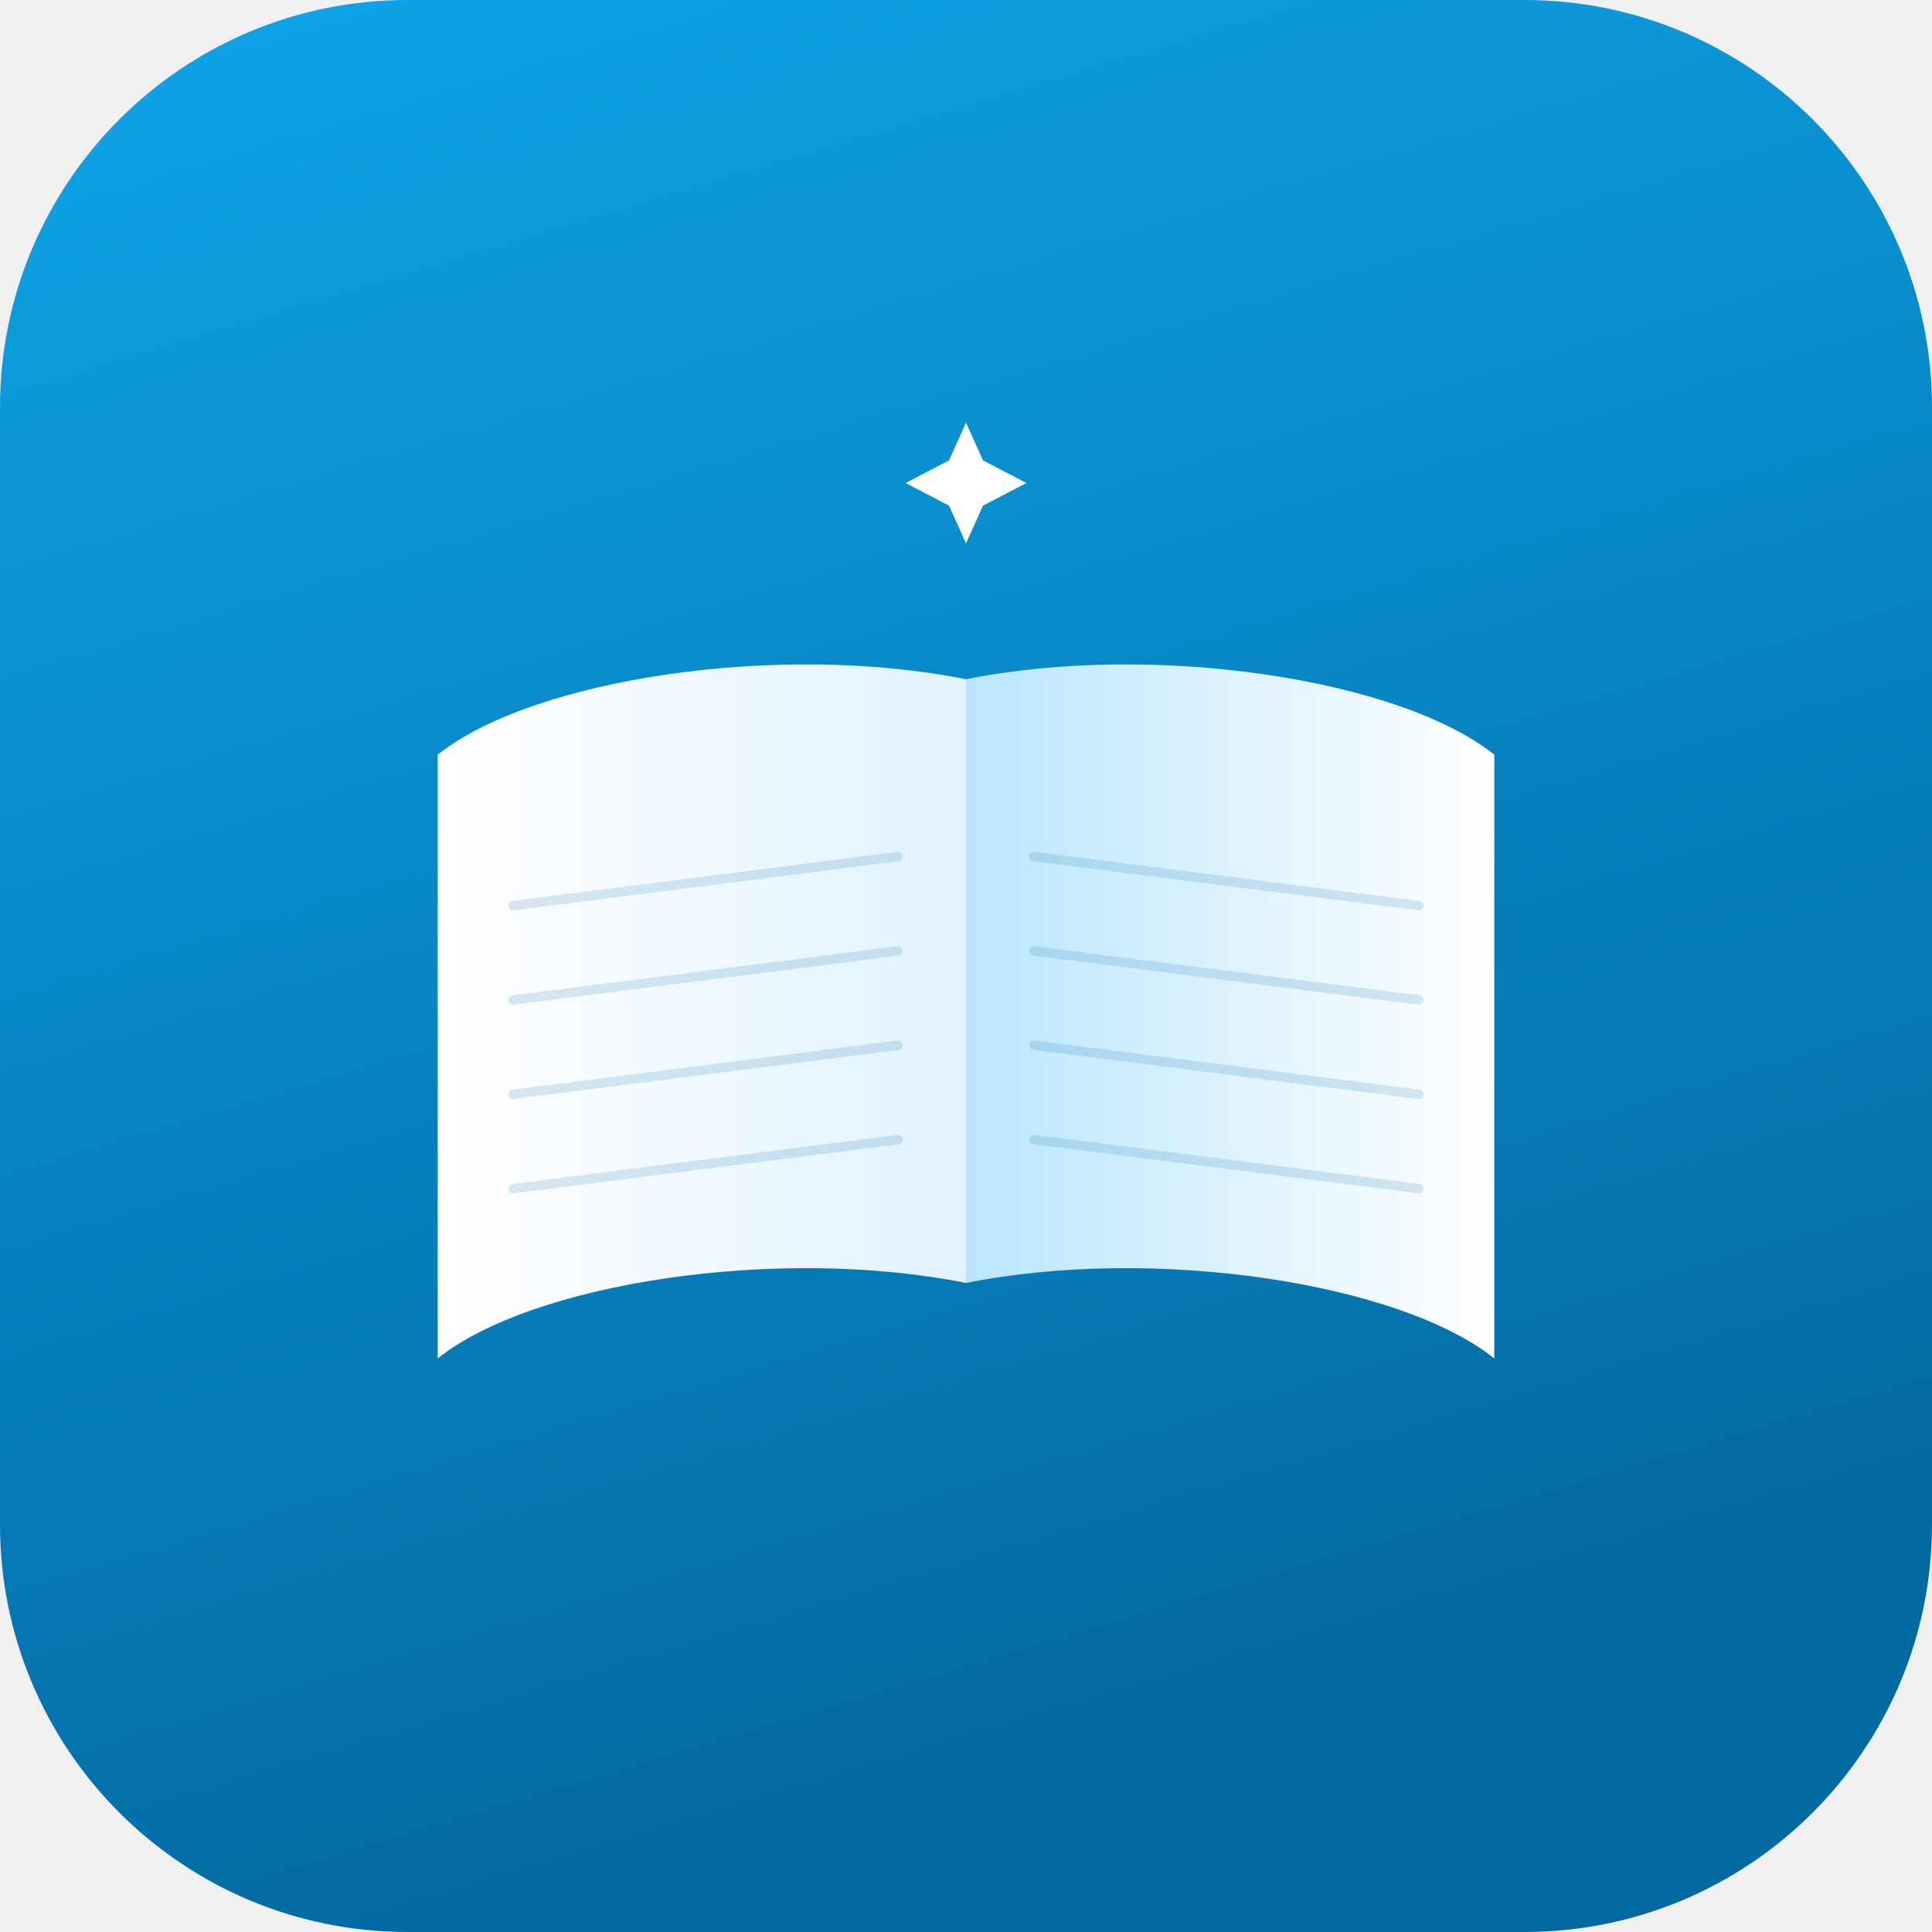
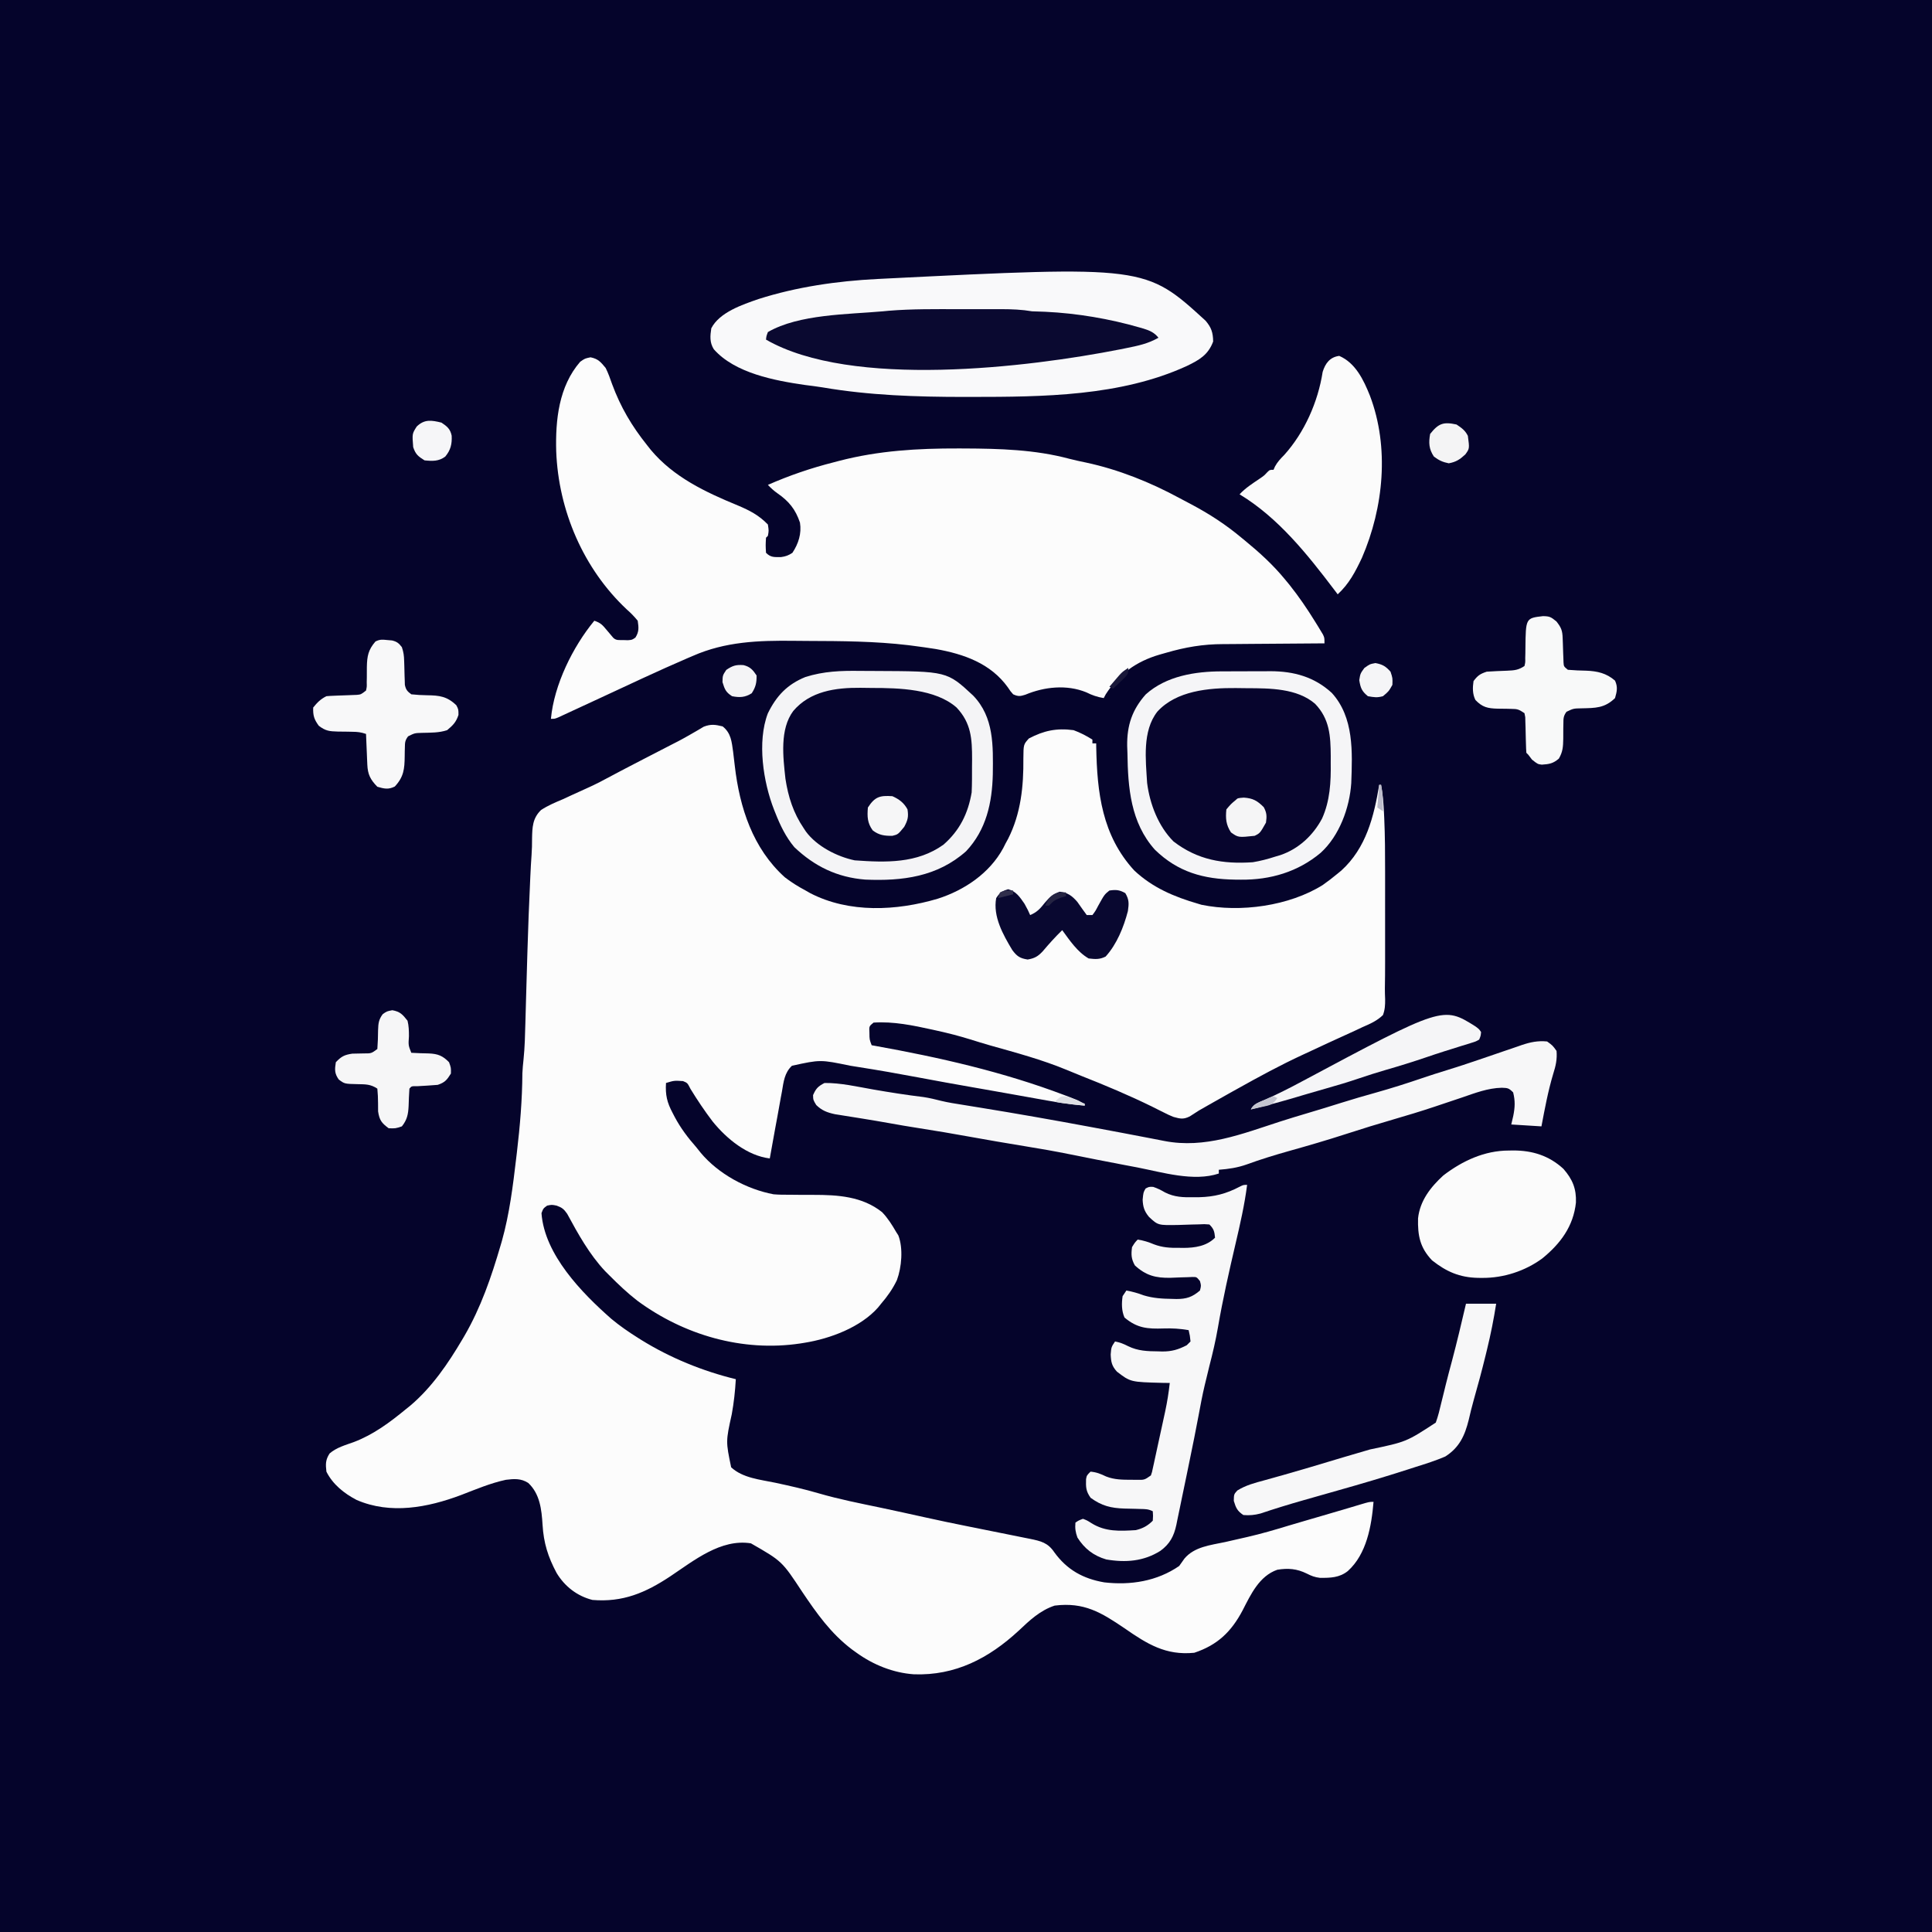
- <svg xmlns="http://www.w3.org/2000/svg" viewBox="0 0 512 512" width="512" height="512">
-   <defs>
-     <linearGradient id="bg" x1="0" y1="0" x2="0.3" y2="1">
-       <stop offset="0%" stop-color="#0EA5E9" />
-       <stop offset="100%" stop-color="#0369A1" />
-     </linearGradient>
-     <linearGradient id="pageL" x1="0" y1="0" x2="1" y2="0">
-       <stop offset="0%" stop-color="#FFFFFF" />
-       <stop offset="100%" stop-color="#E0F2FE" />
-     </linearGradient>
-     <linearGradient id="pageR" x1="1" y1="0" x2="0" y2="0">
-       <stop offset="0%" stop-color="#FFFFFF" />
-       <stop offset="100%" stop-color="#BAE6FD" />
-     </linearGradient>
-   </defs>
-   <rect width="512" height="512" rx="108" fill="url(#bg)" />
-   <g transform="translate(256, 275)">
-     <path d="M0,-95 C-50,-105 -115,-95 -140,-75 L-140,85 C-115,65 -50,55 0,65 Z" fill="url(#pageL)" />
-     <path d="M0,-95 C50,-105 115,-95 140,-75 L140,85 C115,65 50,55 0,65 Z" fill="url(#pageR)" />
-     <g stroke="#0369A1" stroke-opacity="0.15" stroke-width="2.5" stroke-linecap="round">
-       <line x1="-120" y1="-35" x2="-18" y2="-48" />
-       <line x1="-120" y1="-10" x2="-18" y2="-23" />
-       <line x1="-120" y1="15" x2="-18" y2="2" />
-       <line x1="-120" y1="40" x2="-18" y2="27" />
-       <line x1="120" y1="-35" x2="18" y2="-48" />
-       <line x1="120" y1="-10" x2="18" y2="-23" />
-       <line x1="120" y1="15" x2="18" y2="2" />
-       <line x1="120" y1="40" x2="18" y2="27" />
-     </g>
-   </g>
-   <g transform="translate(256, 128)" fill="white">
-     <path d="M0,-16 L4.5,-6 L16,0 L4.5,6 L0,16 L-4.5,6 L-16,0 L-4.5,-6 Z" />
-   </g>
+ <svg xmlns="http://www.w3.org/2000/svg" version="1.1" width="1024" height="1024">
+   <path d="M0 0 C337.92 0 675.84 0 1024 0 C1024 337.92 1024 675.84 1024 1024 C686.08 1024 348.16 1024 0 1024 C0 686.08 0 348.16 0 0 Z " fill="#05042B" transform="translate(0,0)" />
+   <path d="M0 0 C4.49 3.519 4.817 8.138 5.574 13.484 C5.876 15.973 6.169 18.463 6.457 20.953 C9.025 43.097 16.009 64.708 33 80 C36.504 82.703 40.102 84.913 44 87 C44.803 87.459 45.606 87.918 46.434 88.391 C67.099 99.094 92.263 97.779 113.968 91.357 C128.138 86.846 141.496 77.841 148.699 64.57 C149.343 63.298 149.343 63.298 150 62 C150.44 61.193 150.879 60.386 151.332 59.555 C158.102 46.178 159.542 31.768 159.409 16.972 C159.47 9.592 159.47 9.592 162.316 6.414 C170.244 2.237 176.999 0.798 186 2 C189.581 3.317 192.778 4.964 196 7 C196 7.66 196 8.32 196 9 C196.66 9 197.32 9 198 9 C198.009 9.633 198.019 10.266 198.028 10.917 C198.476 35.181 201.117 57.773 218.164 76.359 C227.935 85.527 239.34 90.318 252 94 C252.594 94.18 253.189 94.361 253.802 94.546 C274.461 98.809 300.342 95.163 318.074 84.078 C320.815 82.149 323.422 80.14 326 78 C326.967 77.203 326.967 77.203 327.953 76.391 C341.112 64.417 345.221 47.778 348 31 C348.33 31 348.66 31 349 31 C349.967 36.046 350.314 41.011 350.554 46.131 C350.596 47.008 350.638 47.886 350.682 48.79 C351.099 58.162 351.145 67.526 351.133 76.906 C351.133 78.732 351.134 80.558 351.136 82.384 C351.137 86.169 351.135 89.954 351.13 93.738 C351.125 98.557 351.128 103.375 351.134 108.194 C351.138 111.948 351.136 115.703 351.134 119.457 C351.133 121.233 351.134 123.01 351.136 124.786 C351.141 129.518 351.103 134.245 351.013 138.975 C351.001 140.854 351.072 142.733 351.15 144.61 C351.169 147.732 351.074 150.068 350 153 C346.813 156.087 343.194 157.657 339.152 159.402 C338.034 159.932 336.916 160.461 335.764 161.006 C332.777 162.411 329.776 163.775 326.761 165.119 C322.62 166.978 318.514 168.915 314.4 170.834 C312.064 171.923 309.726 173.007 307.386 174.086 C295.634 179.538 284.3 185.677 273 192 C271.684 192.731 270.369 193.462 269.053 194.192 C266.132 195.823 263.22 197.469 260.312 199.125 C259.366 199.661 258.419 200.197 257.443 200.75 C252.405 203.568 252.405 203.568 247.583 206.73 C244.215 208.386 242.577 207.991 239 207 C236.452 205.959 236.452 205.959 233.895 204.664 C232.925 204.182 231.955 203.7 230.955 203.204 C229.918 202.683 228.881 202.162 227.812 201.625 C215.422 195.537 202.803 190.24 189.963 185.178 C187.426 184.169 184.904 183.133 182.387 182.074 C169.172 176.596 155.394 172.924 141.646 169.051 C138.159 168.046 134.697 166.982 131.234 165.895 C125.558 164.132 119.863 162.665 114.062 161.375 C113.117 161.163 112.172 160.952 111.198 160.734 C100.942 158.483 90.549 156.297 80 157 C77.62 158.935 77.62 158.935 77.812 162.438 C77.84 165.962 77.84 165.962 79 169 C79.627 169.112 80.253 169.223 80.899 169.339 C115.103 175.493 148.599 183.101 181.188 195.438 C182.06 195.767 182.933 196.097 183.832 196.437 C189.737 198.737 189.737 198.737 192 201 C183.401 200.349 174.975 198.847 166.5 197.312 C165.001 197.044 163.503 196.776 162.004 196.508 C158.891 195.952 155.779 195.394 152.667 194.835 C148.167 194.028 143.664 193.235 139.16 192.445 C137.721 192.193 136.281 191.94 134.842 191.688 C133.782 191.502 133.782 191.502 132.701 191.313 C123.023 189.615 113.353 187.891 103.7 186.056 C93.11 184.049 82.5 182.196 71.852 180.528 C70.438 180.306 69.025 180.08 67.613 179.85 C51.803 176.579 51.803 176.579 36.76 179.869 C32.777 183.57 32.318 188.393 31.445 193.551 C31.254 194.565 31.063 195.579 30.866 196.623 C30.263 199.849 29.693 203.08 29.125 206.312 C28.721 208.506 28.315 210.7 27.906 212.893 C26.912 218.257 25.945 223.626 25 229 C13.082 227.547 2.156 218.621 -5.322 209.364 C-9.526 203.848 -13.375 198.098 -17 192.188 C-18.637 188.965 -18.637 188.965 -21 188 C-25.653 187.695 -25.653 187.695 -30 189 C-30.395 195.332 -29.469 199.312 -26.5 204.875 C-25.962 205.916 -25.962 205.916 -25.413 206.978 C-22.259 212.893 -18.44 217.984 -14 223 C-13.218 223.978 -12.435 224.957 -11.629 225.965 C-2.252 237.218 12.723 245.307 27 248 C29.872 248.246 32.721 248.254 35.602 248.238 C37.243 248.254 38.885 248.27 40.527 248.287 C43.068 248.303 45.608 248.313 48.148 248.305 C60.983 248.292 74.005 249.077 84.543 257.48 C87.552 260.619 89.832 264.248 92 268 C92.378 268.594 92.755 269.189 93.145 269.801 C95.787 276.594 94.891 286.771 92.375 293.5 C90.156 298.14 87.351 302.114 84 306 C83.207 306.986 83.207 306.986 82.398 307.992 C73.134 318.481 57.079 324.499 43.5 326.688 C42.721 326.813 41.942 326.939 41.139 327.069 C10.537 331.65 -20.531 322.612 -45.221 304.381 C-50.489 300.291 -55.302 295.725 -60 291 C-60.749 290.251 -61.498 289.502 -62.27 288.73 C-70.603 279.871 -76.633 268.97 -82.395 258.328 C-84.115 255.833 -85.178 255.001 -88 254 C-90.543 253.5 -90.543 253.5 -93 254 C-95.048 255.48 -95.048 255.48 -96 258 C-94.425 279.967 -74.632 300.248 -59 314 C-54.564 317.691 -49.884 320.933 -45 324 C-44.402 324.378 -43.803 324.756 -43.187 325.146 C-27.793 334.704 -10.592 341.707 7 346 C6.644 352.266 5.976 358.401 4.855 364.574 C1.677 378.964 1.677 378.964 4.527 392.699 C10.656 398.402 19.948 399.211 27.875 400.875 C35.631 402.546 43.325 404.26 50.938 406.5 C61.84 409.672 72.963 411.845 84.07 414.169 C91.782 415.792 99.474 417.504 107.169 419.201 C114.767 420.874 122.368 422.496 130 424 C135.735 425.143 141.467 426.298 147.197 427.459 C148.993 427.822 150.789 428.182 152.585 428.541 C155.201 429.064 157.815 429.594 160.43 430.125 C161.231 430.283 162.032 430.442 162.857 430.605 C168.789 431.822 172.404 432.681 175.812 437.75 C182.513 446.996 191.048 451.755 202.273 453.684 C216.232 455.303 230.237 453.102 242 445 C242.927 443.698 243.85 442.393 244.77 441.086 C250.105 434.75 258.654 433.964 266.375 432.312 C268.712 431.785 271.047 431.249 273.381 430.712 C274.936 430.354 276.492 429.999 278.049 429.647 C285.504 427.942 292.804 425.801 300.116 423.572 C302.842 422.745 305.577 421.95 308.312 421.156 C309.255 420.882 310.197 420.607 311.167 420.324 C313.13 419.753 315.093 419.182 317.055 418.611 C321.788 417.233 326.518 415.849 331.242 414.441 C332.031 414.207 332.82 413.972 333.633 413.73 C335.089 413.297 336.545 412.861 338 412.422 C342.778 411 342.778 411 345 411 C343.936 423.769 341.363 438.707 331.375 447.688 C326.919 451.234 322.162 451.325 316.641 451.301 C313.854 450.983 312.049 450.265 309.562 449 C304.382 446.447 299.686 446.065 294 447 C284.435 450.334 279.961 460.048 275.625 468.5 C269.572 479.932 262.288 486.904 250 491 C234.899 492.521 225.001 486.353 213 478 C200.63 469.627 191.6 464.064 176 466 C168.254 468.549 162.703 473.846 156.871 479.348 C141.083 493.933 123.343 503.207 101.352 502.414 C90.383 501.632 79.876 497.397 71 491 C70.171 490.403 69.342 489.806 68.488 489.191 C57.294 480.672 49.917 470.183 42.145 458.652 C31.478 442.445 31.478 442.445 15 433 C-0.931 430.458 -15.209 442.133 -27.707 450.473 C-40.884 459.21 -52.906 464.354 -69 463 C-77.127 460.943 -83.686 455.831 -87.984 448.715 C-92.549 440.177 -94.867 432.772 -95.438 423.125 C-95.939 415.065 -96.832 406.805 -103 401 C-106.833 398.52 -110.497 398.781 -114.875 399.328 C-123.043 401.084 -130.865 404.409 -138.645 407.402 C-156.34 414.056 -176.036 417.799 -194 410 C-200.597 406.553 -206.612 401.775 -210 395 C-210.451 391.015 -210.508 388.79 -208.312 385.375 C-204.648 382.188 -199.892 380.933 -195.398 379.297 C-185.03 375.34 -176.503 368.972 -168 362 C-167.122 361.29 -166.244 360.579 -165.34 359.848 C-154.035 350.227 -145.507 337.706 -138 325 C-137.626 324.368 -137.253 323.736 -136.868 323.084 C-128.118 308.021 -122.559 291.794 -117.688 275.125 C-117.457 274.343 -117.227 273.561 -116.99 272.755 C-112.944 258.331 -111.125 243.464 -109.375 228.625 C-109.265 227.709 -109.156 226.793 -109.043 225.85 C-107.38 211.851 -106.215 197.966 -106.126 183.855 C-106.017 181.392 -105.791 178.998 -105.52 176.549 C-104.848 170.052 -104.702 163.554 -104.535 157.027 C-104.498 155.673 -104.46 154.318 -104.421 152.964 C-104.341 150.101 -104.262 147.239 -104.184 144.376 C-103.981 136.917 -103.76 129.458 -103.535 122 C-103.513 121.262 -103.491 120.525 -103.468 119.765 C-103.081 106.984 -102.611 94.209 -102 81.438 C-101.964 80.646 -101.928 79.854 -101.891 79.038 C-101.725 75.404 -101.531 71.778 -101.264 68.15 C-101.05 65.239 -100.992 62.364 -101 59.446 C-100.878 53.478 -100.762 48.707 -96.239 44.326 C-92.569 41.914 -88.601 40.253 -84.562 38.562 C-83.126 37.903 -81.693 37.236 -80.262 36.563 C-77.448 35.246 -74.624 33.961 -71.783 32.704 C-67.196 30.661 -62.782 28.341 -58.375 25.938 C-56.923 25.167 -55.47 24.399 -54.016 23.633 C-53.245 23.227 -52.475 22.821 -51.682 22.403 C-48.413 20.693 -45.137 18.998 -41.859 17.305 C-41.224 16.977 -40.589 16.649 -39.935 16.311 C-36.786 14.685 -33.637 13.061 -30.486 11.439 C-29.317 10.837 -28.149 10.234 -26.945 9.613 C-25.795 9.024 -24.644 8.434 -23.458 7.827 C-21.089 6.575 -18.779 5.305 -16.472 3.951 C-15.344 3.301 -14.216 2.65 -13.055 1.98 C-12.057 1.385 -11.059 0.79 -10.031 0.177 C-6.235 -1.297 -3.917 -0.959 0 0 Z " fill="#FCFCFC" transform="translate(383,385)" />
+   <path d="M0 0 C4.093 0.853 5.312 2.435 8 5.625 C9.396 8.417 10.414 11.305 11.438 14.25 C15.957 26.46 21.845 36.428 30 46.625 C30.638 47.431 31.276 48.236 31.934 49.066 C44.062 63.565 61.004 71.504 78.104 78.542 C84.352 81.18 89.261 83.719 94 88.625 C94.5 91.938 94.5 91.938 94 94.625 C93.67 94.955 93.34 95.285 93 95.625 C92.771 99.642 92.771 99.642 93 103.625 C95.588 106.213 97.399 105.864 100.93 105.891 C103.403 105.573 104.917 105.004 107 103.625 C110.224 98.739 111.918 93.438 111 87.625 C108.62 80.566 105.172 76.325 99.086 72.098 C97.166 70.742 95.603 69.335 94 67.625 C105.466 62.589 116.865 58.693 129 55.625 C129.911 55.384 130.821 55.143 131.76 54.895 C152.687 49.456 173.479 48.25 195 48.312 C195.988 48.315 196.977 48.318 197.995 48.32 C216.793 48.404 235.523 48.901 253.785 53.797 C256.735 54.557 259.693 55.185 262.675 55.804 C279.862 59.496 296.58 66.197 312.021 74.555 C314.178 75.721 316.348 76.858 318.52 77.996 C328.102 83.092 336.669 88.664 345 95.625 C345.583 96.102 346.165 96.58 346.766 97.071 C354.487 103.402 361.644 109.884 368 117.625 C368.786 118.575 369.573 119.525 370.383 120.504 C375.423 126.817 379.881 133.376 384.125 140.25 C384.611 141.032 385.097 141.815 385.597 142.621 C386.042 143.357 386.487 144.093 386.945 144.852 C387.343 145.507 387.74 146.163 388.149 146.838 C389 148.625 389 148.625 389 151.625 C388.184 151.629 387.367 151.632 386.526 151.636 C378.761 151.674 370.996 151.731 363.231 151.809 C359.24 151.848 355.25 151.88 351.26 151.896 C347.395 151.911 343.531 151.946 339.666 151.993 C338.206 152.008 336.745 152.016 335.285 152.017 C324.608 152.029 315.27 153.634 305 156.625 C303.866 156.946 302.732 157.267 301.563 157.598 C289.255 161.191 280.004 167.877 273.062 178.625 C272.712 179.285 272.361 179.945 272 180.625 C268.548 180.052 265.864 179.125 262.75 177.562 C252.396 173.344 240.529 174.612 230.418 178.848 C227.698 179.722 226.584 179.813 224 178.625 C222.543 176.988 222.543 176.988 221.188 174.938 C212.075 162.253 197.939 157.29 183 154.625 C179.07 153.995 175.134 153.448 171.188 152.938 C169.804 152.758 169.804 152.758 168.392 152.575 C150.761 150.489 132.988 150.387 115.257 150.33 C112.752 150.318 110.247 150.298 107.743 150.268 C89.09 150.05 71.449 150.657 54.125 158.312 C53.255 158.681 52.386 159.05 51.49 159.43 C35.848 166.158 20.443 173.457 5 180.625 C0.273 182.818 -4.456 185.004 -9.188 187.188 C-10.172 187.646 -11.157 188.105 -12.171 188.578 C-13.057 188.986 -13.943 189.395 -14.855 189.816 C-15.615 190.169 -16.374 190.522 -17.157 190.885 C-19 191.625 -19 191.625 -21 191.625 C-19.346 173.591 -9.406 153.454 2 139.625 C5.436 140.77 6.335 141.896 8.625 144.625 C9.236 145.347 9.847 146.069 10.477 146.812 C10.979 147.411 11.482 148.009 12 148.625 C13.579 150.204 15.194 149.833 17.375 149.875 C18.166 149.901 18.958 149.927 19.773 149.953 C22.023 149.768 22.023 149.768 23.789 148.547 C25.771 145.402 25.542 143.255 25 139.625 C23.104 137.311 21.409 135.564 19.188 133.625 C-3.834 112.015 -17.003 81.198 -18.199 49.816 C-18.645 33.282 -16.861 15.489 -5.5 2.375 C-3 0.625 -3 0.625 0 0 Z " fill="#FCFCFC" transform="translate(313,189.375)" />
+   <path d="M0 0 C3.047 3.614 3.919 6.199 4 11 C1.389 18.087 -3.37 20.809 -10 24 C-45.037 40.071 -86.281 40.362 -124.062 40.375 C-125.375 40.377 -126.687 40.379 -128.038 40.381 C-153.105 40.377 -178.179 39.576 -202.928 35.339 C-206.025 34.832 -209.137 34.457 -212.25 34.062 C-228.308 31.75 -249.51 27.798 -260.672 15.098 C-262.924 11.54 -262.621 8.065 -262 4 C-257.655 -4.492 -245.505 -8.534 -237.02 -11.484 C-216.775 -17.953 -195.228 -21.06 -174.062 -22.125 C-173.255 -22.166 -172.448 -22.208 -171.617 -22.25 C-31.946 -29.205 -31.946 -29.205 0 0 Z " fill="#F9F9FA" transform="translate(639,170)" />
+   <path d="M0 0 C2.67 0.036 5.339 0.041 8.009 0.041 C46.233 0.194 46.233 0.194 60.071 13.052 C71.241 24.597 70.669 39.755 70.517 54.783 C70.171 69.87 67.041 84.27 56.345 95.603 C41.065 109.156 22.549 111.463 2.896 110.616 C-11.954 109.446 -23.946 103.633 -34.694 93.412 C-39.186 88.031 -42.142 81.901 -44.694 75.412 C-44.932 74.822 -45.17 74.233 -45.415 73.626 C-51.164 58.968 -54.484 37.587 -48.722 22.505 C-44.192 13.274 -38.491 7.177 -28.811 3.239 C-19.118 0.189 -10.093 -0.142 0 0 Z " fill="#06052D" transform="translate(455.6943,355.5884)" />
+   <path d="M0 0 C0.922 -0.003 1.844 -0.007 2.795 -0.01 C4.741 -0.015 6.688 -0.017 8.634 -0.017 C11.586 -0.02 14.537 -0.038 17.488 -0.057 C19.388 -0.06 21.288 -0.062 23.188 -0.062 C24.058 -0.07 24.928 -0.077 25.824 -0.084 C38.156 -0.039 48.961 2.909 58.234 11.418 C70.047 24.364 69.161 42.81 68.555 59.25 C67.678 72.355 62.251 87.166 52.359 96.168 C40.282 106.309 25.646 110.57 10.109 110.418 C8.574 110.405 8.574 110.405 7.008 110.391 C-9.692 110.134 -23.266 106.472 -35.527 94.531 C-48.38 80.158 -49.814 61.733 -50.078 43.355 C-50.124 42.066 -50.17 40.776 -50.217 39.447 C-50.343 28.642 -47.606 20.385 -40.391 12.23 C-29.511 2.425 -14.119 0.018 0 0 Z " fill="#07052D" transform="translate(647.6406,355.832)" />
+   <path d="M0 0 C2.938 2.125 2.938 2.125 5 5 C5.378 9.432 4.594 12.918 3.25 17.125 C0.499 26.281 -1.225 35.615 -3 45 C-8.28 44.67 -13.56 44.34 -19 44 C-18.649 42.494 -18.299 40.989 -17.938 39.438 C-17.025 34.874 -16.872 31.511 -18 27 C-20.333 24.667 -20.848 24.644 -24.035 24.531 C-31.377 24.689 -38.152 27.311 -45.023 29.671 C-49.145 31.086 -53.283 32.453 -57.418 33.828 C-58.241 34.103 -59.064 34.379 -59.912 34.662 C-66.981 37.019 -74.093 39.177 -81.25 41.25 C-89.692 43.704 -98.078 46.28 -106.438 49 C-116.562 52.291 -126.758 55.254 -137.009 58.125 C-144.506 60.24 -151.916 62.51 -159.234 65.186 C-164.145 66.926 -168.842 67.608 -174 68 C-174 68.66 -174 69.32 -174 70 C-187.341 74.447 -203.979 69.335 -217.25 66.75 C-219.368 66.349 -221.487 65.949 -223.605 65.551 C-233.297 63.719 -242.973 61.81 -252.641 59.855 C-260.569 58.255 -268.514 56.846 -276.5 55.562 C-286.578 53.915 -296.639 52.193 -306.688 50.375 C-315.274 48.824 -323.863 47.35 -332.486 46.021 C-338.076 45.157 -343.645 44.202 -349.211 43.197 C-353.542 42.419 -357.878 41.691 -362.223 40.992 C-363.302 40.817 -364.381 40.643 -365.493 40.463 C-367.625 40.119 -369.758 39.78 -371.891 39.446 C-372.871 39.287 -373.85 39.128 -374.859 38.965 C-375.73 38.827 -376.602 38.689 -377.499 38.547 C-381.591 37.652 -384.353 36.63 -387.375 33.688 C-389 31 -389 31 -389.062 28.438 C-387.535 24.933 -386.432 23.785 -383 22 C-374.42 21.9 -365.666 23.974 -357.25 25.438 C-348.356 26.976 -339.488 28.383 -330.526 29.457 C-327.318 29.951 -324.249 30.674 -321.111 31.49 C-317.317 32.406 -313.469 32.982 -309.617 33.594 C-307.735 33.9 -305.852 34.206 -303.97 34.513 C-302.979 34.673 -301.987 34.833 -300.966 34.999 C-281.37 38.177 -261.829 41.613 -242.312 45.25 C-241.195 45.458 -240.077 45.666 -238.926 45.881 C-229.61 47.618 -220.294 49.359 -210.99 51.161 C-210.036 51.346 -209.082 51.53 -208.099 51.72 C-206.32 52.063 -204.543 52.41 -202.765 52.759 C-181.429 56.884 -161.769 49.01 -141.582 42.469 C-136.681 40.884 -131.75 39.406 -126.812 37.938 C-120.88 36.172 -114.963 34.371 -109.062 32.5 C-103.012 30.583 -96.923 28.838 -90.812 27.125 C-82.639 24.827 -74.577 22.279 -66.542 19.536 C-62.088 18.016 -57.623 16.572 -53.117 15.211 C-47.52 13.504 -41.981 11.658 -36.445 9.766 C-34.742 9.186 -33.039 8.607 -31.336 8.027 C-28.714 7.135 -26.094 6.239 -23.477 5.334 C-20.907 4.448 -18.333 3.574 -15.758 2.703 C-14.982 2.431 -14.205 2.16 -13.406 1.879 C-8.814 0.341 -4.907 -0.472 0 0 Z " fill="#F7F7F8" transform="translate(820,552)" />
+   <path d="M0 0 C-1.352 10.585 -3.711 20.867 -6.14 31.246 C-9.58 45.969 -12.907 60.674 -15.466 75.579 C-16.657 82.482 -18.244 89.219 -20 96 C-20.682 98.747 -21.344 101.497 -22 104.25 C-22.152 104.873 -22.304 105.495 -22.461 106.137 C-23.742 111.525 -24.754 116.955 -25.76 122.401 C-27.217 130.247 -28.816 138.064 -30.425 145.881 C-30.936 148.365 -31.443 150.851 -31.951 153.336 C-32.786 157.411 -33.634 161.484 -34.49 165.555 C-34.836 167.213 -35.178 168.872 -35.515 170.532 C-36.017 172.998 -36.533 175.46 -37.051 177.922 C-37.199 178.664 -37.346 179.406 -37.499 180.17 C-38.802 186.249 -40.966 190.329 -46 194 C-54.827 199.56 -64.427 200.306 -74.672 198.539 C-81.391 196.57 -86.206 192.835 -89.938 186.938 C-90.983 184.047 -91.268 182.041 -91 179 C-89.281 177.855 -89.281 177.855 -87 177 C-84.781 177.863 -84.781 177.863 -82.5 179.312 C-75.105 183.935 -67.512 183.527 -59 183 C-55.284 182.095 -52.735 180.735 -50 178 C-49.833 175.416 -49.833 175.416 -50 173 C-52.368 171.816 -53.902 171.845 -56.543 171.789 C-57.452 171.761 -58.362 171.732 -59.299 171.703 C-61.205 171.652 -63.111 171.607 -65.018 171.57 C-72.218 171.327 -77.006 170.166 -82.938 165.875 C-85.47 162.345 -85.492 160.221 -85.371 155.988 C-85 154 -85 154 -83 152 C-79.854 152.278 -77.607 153.189 -74.75 154.562 C-70.273 156.326 -65.872 156.3 -61.125 156.312 C-59.982 156.32 -59.982 156.32 -58.815 156.328 C-54.439 156.423 -54.439 156.423 -51 154 C-50.376 152.212 -50.376 152.212 -49.963 150.136 C-49.786 149.341 -49.609 148.546 -49.427 147.728 C-49.243 146.866 -49.06 146.005 -48.871 145.117 C-48.579 143.785 -48.579 143.785 -48.282 142.426 C-47.87 140.542 -47.463 138.657 -47.059 136.771 C-46.444 133.906 -45.818 131.043 -45.189 128.18 C-44.791 126.347 -44.393 124.513 -43.996 122.68 C-43.811 121.83 -43.625 120.981 -43.434 120.106 C-42.362 115.081 -41.565 110.108 -41 105 C-42.183 104.986 -43.367 104.972 -44.586 104.957 C-61.813 104.527 -61.813 104.527 -69 99 C-71.728 96.031 -72.163 93.782 -72.312 89.875 C-72 86 -72 86 -70 83 C-67.383 83.503 -65.463 84.274 -63.062 85.5 C-57.862 88.047 -52.846 88.207 -47.125 88.25 C-46.443 88.271 -45.761 88.291 -45.059 88.312 C-39.985 88.351 -36.518 87.332 -32 85 C-31.34 84.34 -30.68 83.68 -30 83 C-30.322 79.901 -30.322 79.901 -31 77 C-35.514 76.223 -39.683 75.959 -44.255 76.116 C-52.738 76.393 -58.239 76.017 -65 70.312 C-66.576 66.668 -66.554 62.907 -66 59 C-65.34 58.01 -64.68 57.02 -64 56 C-60.769 56.581 -57.876 57.407 -54.812 58.562 C-49.783 60.095 -44.969 60.365 -39.75 60.438 C-38.981 60.459 -38.213 60.481 -37.421 60.504 C-32.194 60.485 -29.099 59.525 -25 56 C-24.333 53.413 -24.333 53.413 -25 51 C-26.781 48.786 -26.781 48.786 -29.12 48.836 C-29.98 48.872 -30.84 48.908 -31.727 48.945 C-33.152 48.982 -33.152 48.982 -34.605 49.02 C-36.595 49.089 -38.585 49.167 -40.574 49.254 C-48.389 49.433 -53.704 48.049 -59.5 42.688 C-61.455 39.184 -61.504 36.956 -61 33 C-59.5 30.562 -59.5 30.562 -58 29 C-54.851 29.492 -52.339 30.277 -49.375 31.52 C-44.857 33.233 -40.793 33.449 -36 33.375 C-34.867 33.392 -34.867 33.392 -33.711 33.41 C-27.614 33.379 -21.487 32.487 -17 28 C-17.33 24.703 -17.623 23.377 -20 21 C-22.623 20.788 -22.623 20.788 -25.672 20.945 C-26.811 20.97 -27.951 20.994 -29.125 21.02 C-31.526 21.089 -33.927 21.167 -36.328 21.254 C-47.211 21.462 -47.211 21.462 -52 17 C-54.492 14.01 -55.208 11.683 -55.375 7.875 C-55 4 -55 4 -53.812 1.938 C-52 1 -52 1 -49.812 1.062 C-47.391 1.87 -45.672 2.761 -43.492 4.023 C-38.474 6.549 -33.852 6.647 -28.312 6.562 C-27.347 6.557 -26.382 6.551 -25.388 6.545 C-17.407 6.337 -11.115 4.742 -4 1 C-2 0 -2 0 0 0 Z " fill="#F7F7F8" transform="translate(661,628)" />
+   <path d="M0 0 C8.63 3.723 12.919 12.719 16.242 21.004 C26.686 48.41 23.575 80.356 12.062 106.978 C8.614 114.316 5.209 120.861 -0.812 126.375 C-1.407 125.587 -2.001 124.8 -2.613 123.988 C-16.912 105.14 -32.326 85.754 -52.812 73.375 C-49.692 70.009 -45.967 67.658 -42.188 65.094 C-39.83 63.488 -39.83 63.488 -38.125 61.656 C-36.812 60.375 -36.812 60.375 -34.812 60.375 C-34.428 59.501 -34.428 59.501 -34.035 58.609 C-32.702 56.174 -31.201 54.595 -29.25 52.625 C-18.387 40.636 -11.23 24.333 -8.781 8.504 C-7.359 3.91 -4.918 0.656 0 0 Z " fill="#FBFBFB" transform="translate(709.8125,188.625)" />
+   <path d="M0 0 C0.778 -0.012 1.556 -0.024 2.357 -0.037 C12.478 -0.062 21.379 2.706 28.953 9.703 C33.814 15.267 35.857 20.238 35.594 27.543 C34.25 40.174 27.396 49.331 17.75 57.188 C8.639 63.883 -2.81 67.589 -14.062 67.5 C-14.813 67.494 -15.563 67.489 -16.336 67.483 C-26.054 67.27 -33.059 64.235 -40.688 58.188 C-47.113 51.424 -48.307 45.045 -48.094 35.945 C-47.083 26.595 -41.481 19.413 -34.688 13.188 C-24.521 5.414 -12.831 0.01 0 0 Z " fill="#FBFBFB" transform="translate(799.6875,609.8125)" />
+   <path d="M0 0 C3.918 0.005 7.837 0 11.755 -0.006 C14.262 -0.006 16.768 -0.004 19.275 -0.002 C21.02 -0.005 21.02 -0.005 22.801 -0.009 C28.285 0.007 33.496 0.204 38.9 1.13 C41.253 1.229 43.608 1.311 45.962 1.38 C62.708 2.172 79.99 5.079 96.087 9.755 C96.757 9.949 97.427 10.143 98.117 10.342 C101.406 11.382 103.728 12.398 105.9 15.13 C100.497 18.27 94.993 19.415 88.9 20.63 C87.835 20.845 86.769 21.06 85.672 21.282 C36.837 30.902 -56.799 42.248 -102.1 16.13 C-101.893 14.255 -101.893 14.255 -101.1 12.13 C-84.553 2.58 -58.567 2.802 -40.1 1.13 C-39.066 1.032 -38.032 0.933 -36.967 0.832 C-24.666 -0.173 -12.333 -0.02 0 0 Z " fill="#0A0930" transform="translate(508.1001,163.8696)" />
+   <path d="M0 0 C2.67 0.036 5.339 0.041 8.009 0.041 C46.233 0.194 46.233 0.194 60.071 13.052 C71.241 24.597 70.669 39.755 70.517 54.783 C70.171 69.87 67.041 84.27 56.345 95.603 C41.065 109.156 22.549 111.463 2.896 110.616 C-11.954 109.446 -23.946 103.633 -34.694 93.412 C-39.186 88.031 -42.142 81.901 -44.694 75.412 C-44.932 74.822 -45.17 74.233 -45.415 73.626 C-51.164 58.968 -54.484 37.587 -48.722 22.505 C-44.192 13.274 -38.491 7.177 -28.811 3.239 C-19.118 0.189 -10.093 -0.142 0 0 Z M-35.249 21.248 C-42.481 30.931 -40.648 45.648 -39.394 57.172 C-37.93 66.756 -35.197 75.33 -29.694 83.412 C-29.305 84.001 -28.916 84.59 -28.515 85.197 C-22.744 92.977 -12.064 98.442 -2.694 100.412 C13.885 101.598 30.35 102.135 44.368 92.099 C52.939 84.608 57.406 75.618 59.306 64.412 C59.528 59.831 59.491 55.248 59.493 50.662 C59.505 49.424 59.518 48.187 59.53 46.912 C59.548 35.927 59.044 27.637 51.306 19.412 C40.024 9.506 20.731 9.038 6.498 9.041 C4.439 9.037 2.383 9 0.325 8.962 C-12.779 8.851 -26.329 10.714 -35.249 21.248 Z " fill="#F4F4F6" transform="translate(455.6943,355.5884)" />
+   <path d="M0 0 C0.922 -0.003 1.844 -0.007 2.795 -0.01 C4.741 -0.015 6.688 -0.017 8.634 -0.017 C11.586 -0.02 14.537 -0.038 17.488 -0.057 C19.388 -0.06 21.288 -0.062 23.188 -0.062 C24.058 -0.07 24.928 -0.077 25.824 -0.084 C38.156 -0.039 48.961 2.909 58.234 11.418 C70.047 24.364 69.161 42.81 68.555 59.25 C67.678 72.355 62.251 87.166 52.359 96.168 C40.282 106.309 25.646 110.57 10.109 110.418 C8.574 110.405 8.574 110.405 7.008 110.391 C-9.692 110.134 -23.266 106.472 -35.527 94.531 C-48.38 80.158 -49.814 61.733 -50.078 43.355 C-50.124 42.066 -50.17 40.776 -50.217 39.447 C-50.343 28.642 -47.606 20.385 -40.391 12.23 C-29.511 2.425 -14.119 0.018 0 0 Z M-34.238 21.371 C-42.271 31.664 -40.383 46.87 -39.641 59.168 C-38.209 70.355 -33.698 82.111 -25.641 90.168 C-12.909 99.945 0.548 102.25 16.359 101.168 C20.491 100.493 24.381 99.459 28.359 98.168 C29.222 97.913 30.084 97.657 30.973 97.395 C40.643 94.116 48.296 86.998 53.074 78.016 C57.313 68.621 57.816 58.634 57.672 48.48 C57.677 46.762 57.677 46.762 57.682 45.01 C57.614 34.203 57.102 25.21 49.359 17.168 C39.822 8.962 25.343 8.962 13.431 8.928 C11.392 8.918 9.355 8.887 7.316 8.855 C-6.902 8.741 -24.117 10.226 -34.238 21.371 Z " fill="#F5F5F7" transform="translate(647.6406,355.832)" />
+   <path d="M0 0 C5.28 0 10.56 0 16 0 C14.72 8.144 13.146 16.119 11.188 24.125 C10.925 25.207 10.663 26.29 10.393 27.405 C8.45 35.353 6.334 43.239 4.086 51.105 C3.096 54.589 2.255 58.096 1.438 61.625 C-0.642 69.945 -3.509 76.24 -11 81 C-16.04 83.153 -21.212 84.797 -26.438 86.438 C-27.93 86.919 -29.421 87.401 -30.913 87.884 C-43.202 91.842 -55.573 95.503 -68 99 C-71.608 100.024 -75.216 101.05 -78.823 102.077 C-81.246 102.768 -83.669 103.456 -86.094 104.143 C-93.755 106.324 -101.35 108.643 -108.898 111.188 C-112.105 112.028 -114.701 112.269 -118 112 C-121.239 109.811 -121.922 108.257 -123.062 104.5 C-123 101 -123 101 -121.199 98.996 C-116.647 96.156 -111.902 94.959 -106.75 93.562 C-104.573 92.951 -102.396 92.339 -100.219 91.727 C-98.622 91.284 -98.622 91.284 -96.992 90.833 C-93.066 89.74 -89.157 88.596 -85.25 87.438 C-84.579 87.24 -83.909 87.043 -83.218 86.84 C-77.12 85.044 -71.033 83.211 -64.948 81.373 C-60.258 79.961 -55.561 78.582 -50.852 77.238 C-31.606 73.203 -31.606 73.203 -16 63 C-14.741 59.545 -13.905 56.014 -13.062 52.438 C-12.545 50.345 -12.026 48.253 -11.508 46.16 C-11.254 45.117 -11.001 44.075 -10.739 43 C-9.698 38.776 -8.567 34.577 -7.438 30.375 C-4.761 20.297 -2.374 10.152 0 0 Z " fill="#F7F7F8" transform="translate(777,691)" />
+   <path d="M0 0 C3.589 0.072 4.138 0.397 7.125 2.812 C9.698 6.088 10.308 7.655 10.434 11.719 C10.466 12.561 10.499 13.402 10.533 14.27 C10.594 16.048 10.652 17.827 10.705 19.605 C10.739 20.447 10.773 21.289 10.809 22.156 C10.834 22.929 10.859 23.702 10.885 24.498 C11.029 26.672 11.029 26.672 13.188 28.438 C16.463 28.731 19.696 28.852 22.982 28.916 C28.791 29.138 33.679 30.242 38.188 34.188 C39.724 37.644 39.212 39.85 38.188 43.438 C32.658 48.825 27.732 48.697 20.396 48.867 C16.179 48.941 16.179 48.941 12.464 50.687 C10.844 52.909 10.819 54.196 10.816 56.93 C10.799 57.8 10.782 58.67 10.764 59.566 C10.755 61.389 10.749 63.212 10.748 65.035 C10.658 69.226 10.55 71.807 8.43 75.5 C5.37 78.144 3.315 78.459 -0.621 78.719 C-2.812 78.438 -2.812 78.438 -5.812 76.062 C-6.473 75.196 -7.133 74.33 -7.812 73.438 C-8.307 72.942 -8.307 72.942 -8.812 72.438 C-8.933 70.9 -8.992 69.358 -9.023 67.816 C-9.052 66.881 -9.08 65.946 -9.109 64.982 C-9.161 62.998 -9.206 61.014 -9.242 59.029 C-9.273 58.093 -9.304 57.156 -9.336 56.191 C-9.356 55.328 -9.376 54.466 -9.396 53.576 C-9.533 52.871 -9.671 52.165 -9.812 51.438 C-12.846 49.415 -13.461 49.193 -16.867 49.164 C-17.647 49.143 -18.427 49.123 -19.23 49.102 C-20.861 49.076 -22.491 49.057 -24.121 49.047 C-29.263 48.894 -32.09 48.335 -35.812 44.438 C-37.41 41.243 -37.321 37.905 -36.812 34.438 C-34.605 31.469 -33.327 30.609 -29.812 29.438 C-26.199 29.21 -22.591 29.044 -18.973 28.92 C-15.129 28.743 -13.079 28.615 -9.812 26.438 C-9.355 24.494 -9.355 24.494 -9.406 22.262 C-9.384 21.433 -9.362 20.605 -9.34 19.752 C-9.331 18.885 -9.322 18.018 -9.312 17.125 C-9.143 1.049 -9.143 1.049 0 0 Z " fill="#F8F9F9" transform="translate(817.8125,326.5625)" />
+   <path d="M0 0 C0.782 0.067 1.565 0.134 2.371 0.203 C4.98 0.854 5.924 1.645 7.562 3.75 C8.477 6.493 8.708 8.257 8.773 11.094 C8.802 11.928 8.83 12.762 8.859 13.621 C8.911 15.373 8.956 17.126 8.992 18.879 C9.023 19.713 9.054 20.547 9.086 21.406 C9.116 22.548 9.116 22.548 9.146 23.713 C9.675 26.301 10.445 27.197 12.562 28.75 C15.407 29.051 18.09 29.216 20.938 29.25 C27.451 29.328 31.546 29.834 36.438 34.562 C37.562 36.75 37.562 36.75 37.562 39.688 C36.32 43.492 34.614 45.207 31.562 47.75 C27.262 49.183 22.868 49.068 18.367 49.18 C14.354 49.283 14.354 49.283 10.857 51.026 C9.286 53.118 9.182 54.211 9.156 56.805 C9.134 57.585 9.112 58.364 9.09 59.168 C9.081 59.979 9.072 60.79 9.062 61.625 C8.987 68.33 8.577 72.521 3.812 77.625 C0.371 79.346 -1.799 78.79 -5.438 77.75 C-9.168 73.922 -10.533 71.203 -10.754 65.961 C-10.796 65.02 -10.838 64.079 -10.881 63.109 C-10.92 62.125 -10.959 61.14 -11 60.125 C-11.043 59.132 -11.086 58.14 -11.131 57.117 C-11.237 54.662 -11.339 52.206 -11.438 49.75 C-14.195 48.831 -15.867 48.628 -18.711 48.609 C-19.536 48.59 -20.361 48.571 -21.211 48.551 C-22.937 48.517 -24.664 48.499 -26.391 48.496 C-30.825 48.365 -32.853 48.199 -36.469 45.422 C-38.972 42.025 -39.588 39.97 -39.438 35.75 C-37.283 33.072 -35.512 31.287 -32.438 29.75 C-31.099 29.623 -29.754 29.548 -28.41 29.504 C-27.222 29.455 -27.222 29.455 -26.01 29.404 C-24.341 29.343 -22.671 29.286 -21.002 29.232 C-20.209 29.198 -19.415 29.164 -18.598 29.129 C-17.872 29.104 -17.146 29.079 -16.399 29.053 C-14.119 28.842 -14.119 28.842 -11.438 26.75 C-10.995 24.724 -10.995 24.724 -11.066 22.391 C-11.049 21.522 -11.032 20.653 -11.014 19.758 C-11.005 17.935 -10.999 16.112 -10.998 14.289 C-10.874 8.48 -10.276 5.199 -6.438 0.75 C-3.99 -0.474 -2.704 -0.266 0 0 Z " fill="#F8F8F9" transform="translate(205.4375,339.25)" />
+   <path d="M0 0 C4.223 1.106 6.201 4.198 8.625 7.688 C10.5 11.125 10.5 11.125 11.625 13.688 C15.275 12.206 17.022 10.19 19.438 7.125 C22.127 4.036 23.344 2.794 27.25 1.312 C31.596 1.795 33.835 3.495 36.625 6.688 C37.54 7.945 38.436 9.216 39.312 10.5 C40.076 11.552 40.839 12.604 41.625 13.688 C42.615 13.688 43.605 13.688 44.625 13.688 C46.223 11.559 46.223 11.559 47.625 8.875 C50.986 2.81 50.986 2.81 53.625 0.688 C57.134 0.165 58.962 0.314 62.062 2.062 C64.128 5.532 64.002 7.613 63.438 11.559 C61.227 20.069 57.585 29.138 51.625 35.688 C48.422 37.289 46.172 37.095 42.625 36.688 C36.658 33.236 32.616 27.146 28.625 21.688 C24.945 25.256 21.583 29.002 18.273 32.918 C15.757 35.62 13.963 36.63 10.312 37.25 C6.205 36.623 4.668 35.569 2.18 32.273 C-2.747 24.079 -8.163 14.442 -6.375 4.688 C-4.46 1.78 -3.312 0.959 0 0 Z " fill="#090830" transform="translate(534.375,471.3125)" />
+   <path d="M0 0 C4.182 0.768 5.441 2.245 8.062 5.562 C8.758 8.317 8.807 10.981 8.812 13.812 C8.478 18.568 8.478 18.568 10.062 22.562 C13.156 22.732 16.242 22.86 19.34 22.904 C24.157 23.108 26.701 24.106 30.062 27.562 C31.125 30.5 31.125 30.5 31.062 33.562 C28.962 36.938 27.86 38.297 24.062 39.562 C20.417 39.871 16.77 40.072 13.117 40.281 C10.189 40.223 10.189 40.223 9.062 41.562 C8.859 44.656 8.716 47.741 8.633 50.84 C8.427 55.196 7.811 58.133 5.062 61.562 C1.688 62.688 1.688 62.688 -1.938 62.562 C-5.683 59.78 -6.823 58.307 -7.539 53.645 C-7.571 52.222 -7.578 50.798 -7.562 49.375 C-7.562 46.72 -7.684 44.217 -7.938 41.562 C-11.518 39.176 -14.235 39.267 -18.375 39.188 C-25.3 39.039 -25.3 39.039 -28.375 36.742 C-30.683 33.522 -30.557 31.419 -29.938 27.562 C-27.08 24.531 -25.394 23.629 -21.238 23.023 C-19.226 22.98 -17.214 22.937 -15.201 22.898 C-11.121 22.91 -11.121 22.91 -7.938 20.562 C-7.679 17.198 -7.571 13.876 -7.547 10.504 C-7.43 6.992 -7.218 4.936 -5.082 2.09 C-2.938 0.562 -2.938 0.562 0 0 Z " fill="#F6F6F7" transform="translate(207.9375,535.4375)" />
+   <path d="M0 0 C1.938 1.438 1.938 1.438 3 3 C2.82 4.991 2.82 4.991 2 7 C0.244 8.001 0.244 8.001 -2.059 8.711 C-2.91 8.983 -3.762 9.255 -4.64 9.536 C-5.563 9.813 -6.486 10.09 -7.438 10.375 C-9.369 10.984 -11.3 11.593 -13.23 12.203 C-14.203 12.504 -15.175 12.805 -16.177 13.115 C-19.486 14.152 -22.768 15.257 -26.05 16.376 C-33.253 18.829 -40.499 21.068 -47.811 23.174 C-52.479 24.527 -57.084 26.003 -61.688 27.562 C-67.375 29.484 -73.082 31.217 -78.863 32.832 C-82.181 33.761 -85.488 34.726 -88.793 35.699 C-90.355 36.159 -90.355 36.159 -91.949 36.627 C-94.008 37.234 -96.066 37.841 -98.123 38.451 C-105.04 40.482 -111.994 42.301 -119 44 C-117.367 40.733 -113.835 39.936 -110.625 38.5 C-104.361 35.632 -98.249 32.584 -92.188 29.312 C-17.144 -10.765 -17.144 -10.765 0 0 Z " fill="#F5F5F7" transform="translate(782,544)" />
+   <path d="M0 0 C3.628 1.649 6.087 3.475 8 7 C8.602 10.958 8.162 12.699 6.25 16.25 C2.971 20.257 2.971 20.257 0 21 C-4.162 21.06 -7.095 20.696 -10.438 18.125 C-13.308 14.222 -13.407 10.725 -13 6 C-9.276 0.29 -6.721 -0.456 0 0 Z " fill="#F6F6F7" transform="translate(473,422)" />
+   <path d="M0 0 C2.984 2.01 4.652 3.329 5.402 6.934 C5.612 11.368 4.886 14.496 2 18 C-1.421 20.566 -4.848 20.437 -9 20 C-12.389 17.863 -13.726 16.823 -15 13 C-15.573 5.897 -15.573 5.897 -13.125 2.062 C-9.035 -1.907 -5.306 -1.308 0 0 Z " fill="#F6F6F8" transform="translate(234,224)" />
+   <path d="M0 0 C4.848 0.323 7.176 1.676 10.562 5.062 C12.196 8.071 12.224 9.863 11.75 13.25 C8.592 18.829 8.592 18.829 5.75 20.25 C-2.944 21.174 -2.944 21.174 -6.812 18.438 C-9.453 14.42 -9.739 10.972 -9.25 6.25 C-6.812 3.375 -6.812 3.375 -4.25 1.25 C-3.25 0.25 -3.25 0.25 0 0 Z " fill="#F5F5F6" transform="translate(659.25,422.75)" />
+   <path d="M0 0 C2.706 1.823 4.537 3.075 6 6 C6.901 12.76 6.901 12.76 4.648 15.859 C1.786 18.508 -0.251 19.865 -4.125 20.562 C-7.371 19.927 -9.359 18.981 -12 17 C-14.668 12.997 -14.834 9.707 -14 5 C-9.545 -0.627 -6.935 -1.528 0 0 Z " fill="#F4F4F5" transform="translate(772,225)" />
+   <path d="M0 0 C3.805 0.713 5.412 1.679 8 4.562 C9.125 7.938 9.125 7.938 9 11.562 C7.062 15 7.062 15 4 17.562 C0.881 18.425 -0.659 18.146 -4 17.562 C-7.25 14.881 -7.896 13.211 -8.562 9.062 C-8 5.562 -8 5.562 -5.875 2.625 C-3 0.562 -3 0.562 0 0 Z " fill="#F5F5F7" transform="translate(729,351.4375)" />
+   <path d="M0 0 C3.532 0.874 4.982 2.509 6.941 5.48 C7.01 9.406 6.495 11.617 4.379 14.918 C0.903 17.146 -2.041 17.281 -6.059 16.48 C-9.381 14.351 -9.954 12.817 -11.121 9.043 C-11.059 5.48 -11.059 5.48 -9.121 2.543 C-5.751 0.273 -3.976 -0.279 0 0 Z " fill="#F4F4F6" transform="translate(394.0586,352.5195)" />
+   <path d="M0 0 C3.344 1.089 6.481 2.429 9.688 3.875 C9.688 4.205 9.688 4.535 9.688 4.875 C4.319 4.376 -1.005 3.853 -6.312 2.875 C-3.031 -0.164 -3.031 -0.164 0 0 Z " fill="#DEDFE4" transform="translate(565.3125,581.125)" />
+   <path d="M0 0 C0 3 0 3 -1.75 5.043 C-2.493 5.751 -3.235 6.458 -4 7.188 C-4.742 7.903 -5.485 8.618 -6.25 9.355 C-7.116 10.17 -7.116 10.17 -8 11 C-8.66 10.67 -9.32 10.34 -10 10 C-8.9 8.705 -7.795 7.414 -6.688 6.125 C-6.073 5.406 -5.458 4.686 -4.824 3.945 C-3 2 -3 2 0 0 Z " fill="#191839" transform="translate(598,354)" />
+   <path d="M0 0 C0 0.66 0 1.32 0 2 C-0.928 2.268 -1.856 2.536 -2.812 2.812 C-5.831 3.937 -6.916 4.707 -9 7 C-9.66 7 -10.32 7 -11 7 C-8.765 1.598 -5.88 -0.49 0 0 Z " fill="#252442" transform="translate(565,473)" />
+   <path d="M0 0 C0.66 0.33 1.32 0.66 2 1 C-0.506 4.759 -1.819 4.726 -6.125 5.688 C-7.769 6.065 -7.769 6.065 -9.445 6.449 C-10.71 6.722 -10.71 6.722 -12 7 C-10.543 4.086 -8.492 3.642 -5.562 2.312 C-4.574 1.855 -3.585 1.397 -2.566 0.926 C-1.296 0.468 -1.296 0.468 0 0 Z " fill="#C4C5D0" transform="translate(675,581)" />
+   <path d="M0 0 C0.33 0 0.66 0 1 0 C1.953 4.763 2.083 9.167 2 14 C1.01 13.34 0.02 12.68 -1 12 C-0.67 8.04 -0.34 4.08 0 0 Z " fill="#BDBDCC" transform="translate(731,416)" />
+   <path d="M0 0 C0 0.66 0 1.32 0 2 C-2.64 2.66 -5.28 3.32 -8 4 C-7.67 3.01 -7.34 2.02 -7 1 C-4.537 -0.231 -2.72 -0.072 0 0 Z " fill="#302E4B" transform="translate(537,472)" />
</svg>
